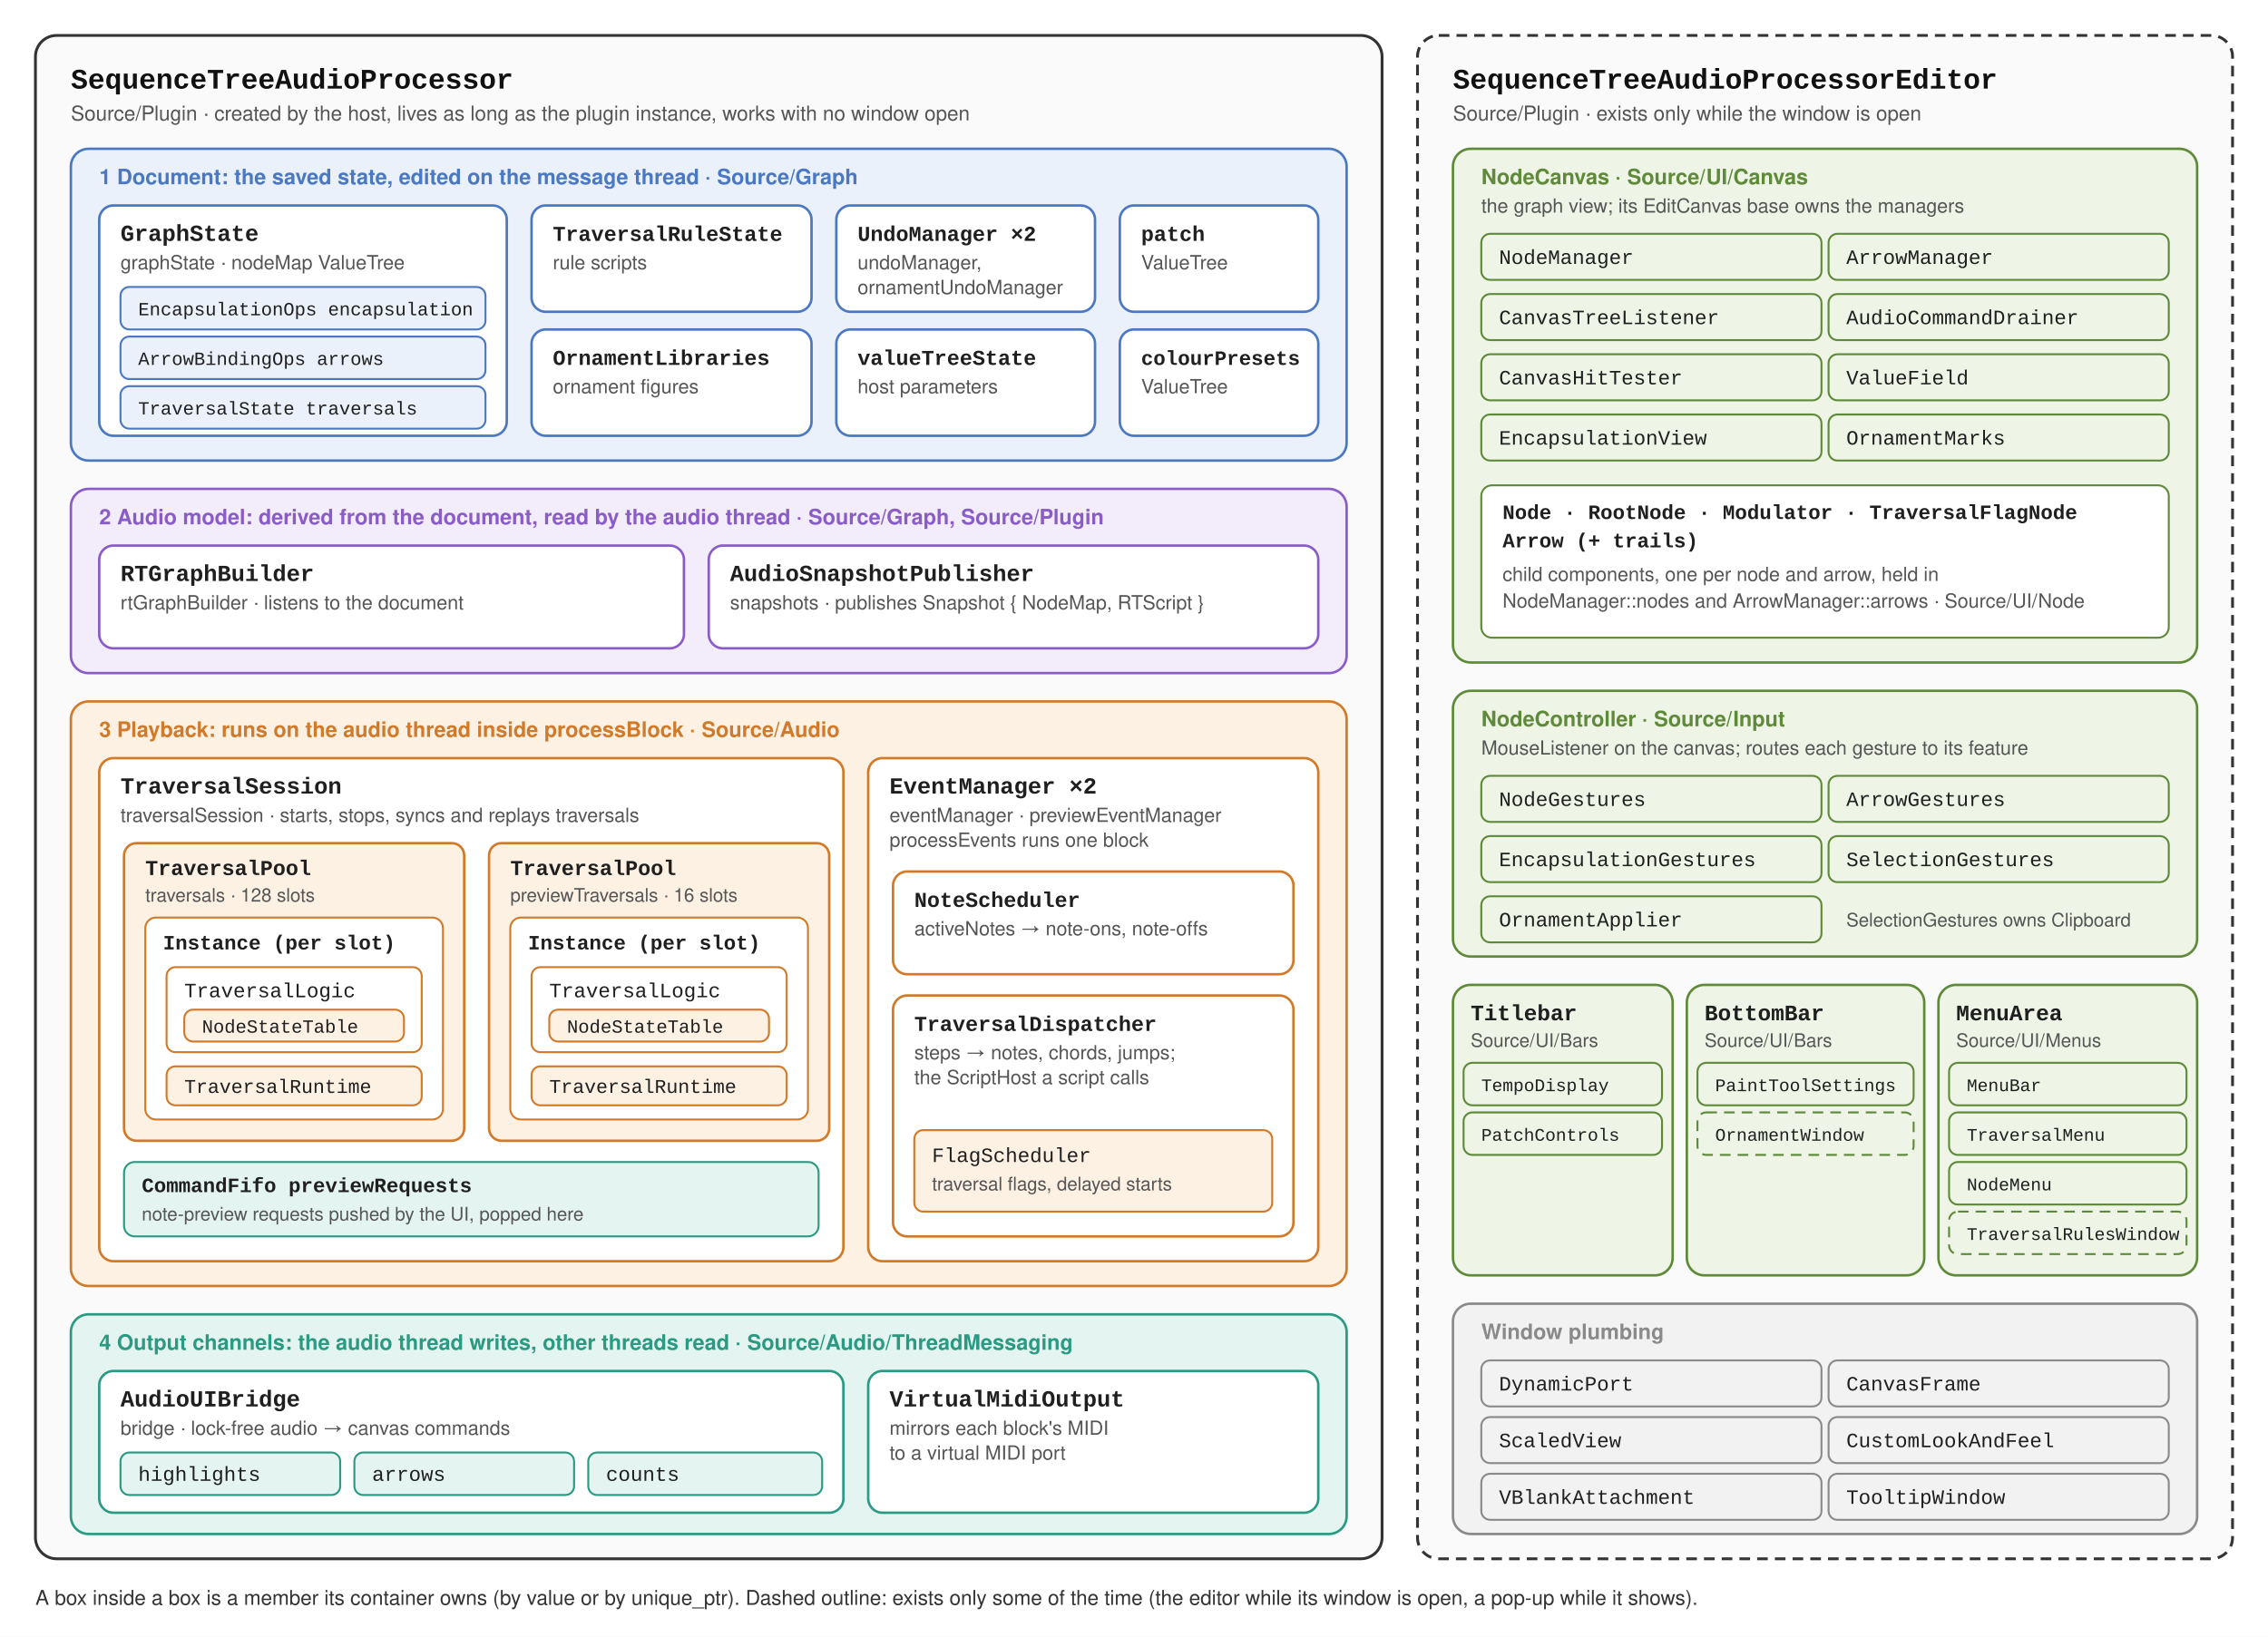
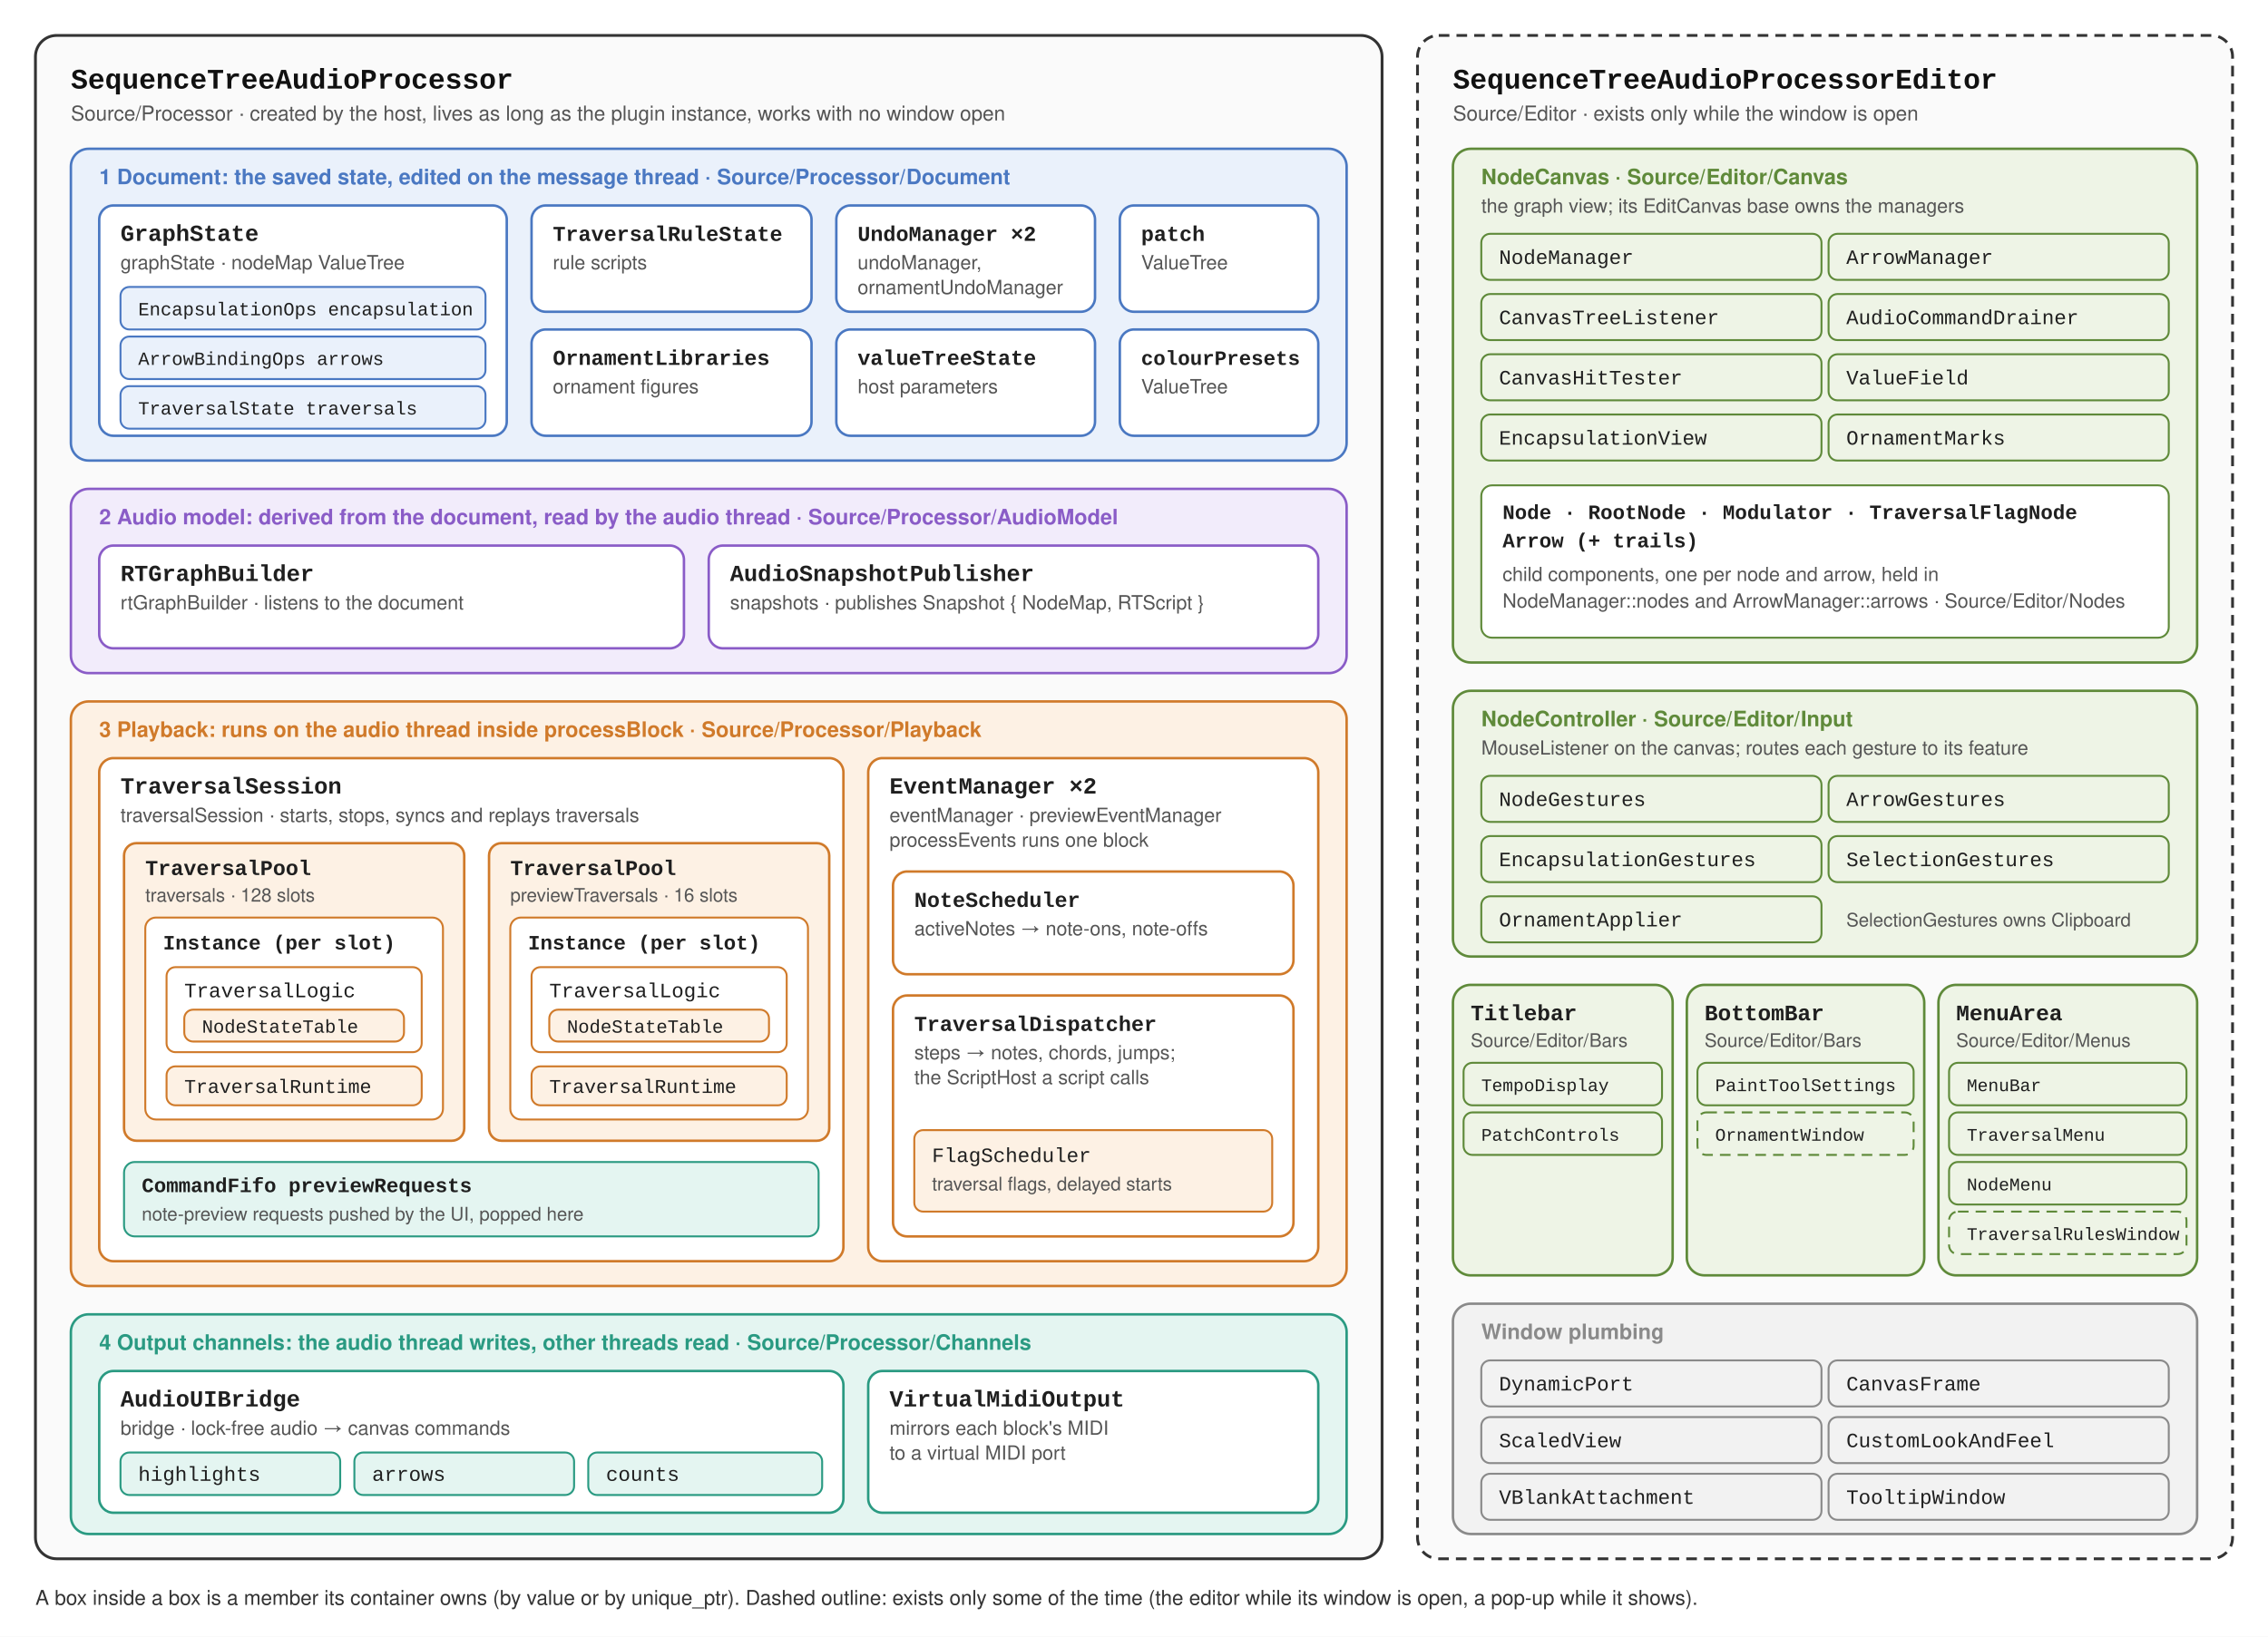
<svg xmlns="http://www.w3.org/2000/svg" viewBox="0 0 1280 924" width="1280" height="924">
  <defs>
    <marker id="head" viewBox="0 0 10 10" refX="9" refY="5" markerWidth="7" markerHeight="7" orient="auto-start-reverse">
      <path d="M0,0 L10,5 L0,10 z" fill="#4d4d4d" />
    </marker>
  </defs>
  <rect width="1280" height="924" fill="#ffffff" />
  <rect x="20" y="20" width="760" height="860" rx="12" fill="#fafafa" stroke="#333333" stroke-width="1.6" />
  <text x="40" y="50" font-family="SFMono-Regular, Menlo, Consolas, 'Liberation Mono', monospace" font-size="16" font-weight="700" fill="#111" text-anchor="start">SequenceTreeAudioProcessor</text>
-   <text x="40" y="68" font-family="-apple-system, 'Segoe UI', Helvetica, Arial, sans-serif" font-size="11.5" fill="#555" text-anchor="start">Source/Plugin · created by the host, lives as long as the plugin instance, works with no window open</text>
+   <text x="40" y="68" font-family="-apple-system, 'Segoe UI', Helvetica, Arial, sans-serif" font-size="11.5" fill="#555" text-anchor="start">Source/Processor · created by the host, lives as long as the plugin instance, works with no window open</text>
  <rect x="40" y="84" width="720" height="176" rx="10" fill="#eaf1fb" stroke="#4a78c2" stroke-width="1.4" />
-   <text x="56" y="104" font-family="-apple-system, 'Segoe UI', Helvetica, Arial, sans-serif" font-size="12" font-weight="700" fill="#4a78c2" text-anchor="start">1  Document: the saved state, edited on the message thread · Source/Graph</text>
+   <text x="56" y="104" font-family="-apple-system, 'Segoe UI', Helvetica, Arial, sans-serif" font-size="12" font-weight="700" fill="#4a78c2" text-anchor="start">1  Document: the saved state, edited on the message thread · Source/Processor/Document</text>
  <rect x="56" y="116" width="230" height="130" rx="8" fill="#ffffff" stroke="#4a78c2" stroke-width="1.4" />
  <text x="68" y="136" font-family="SFMono-Regular, Menlo, Consolas, 'Liberation Mono', monospace" font-size="13" font-weight="700" fill="#1f1f1f" text-anchor="start">GraphState</text>
  <text x="68" y="152" font-family="-apple-system, 'Segoe UI', Helvetica, Arial, sans-serif" font-size="11" fill="#555" text-anchor="start">graphState · nodeMap ValueTree</text>
  <rect x="68" y="162" width="206" height="24" rx="5" fill="#eaf1fb" stroke="#4a78c2" stroke-width="1.1" />
  <text x="78" y="178.0" font-family="SFMono-Regular, Menlo, Consolas, 'Liberation Mono', monospace" font-size="10.5" fill="#1f1f1f" text-anchor="start">EncapsulationOps encapsulation</text>
  <rect x="68" y="190" width="206" height="24" rx="5" fill="#eaf1fb" stroke="#4a78c2" stroke-width="1.1" />
  <text x="78" y="206.0" font-family="SFMono-Regular, Menlo, Consolas, 'Liberation Mono', monospace" font-size="10.5" fill="#1f1f1f" text-anchor="start">ArrowBindingOps arrows</text>
  <rect x="68" y="218" width="206" height="24" rx="5" fill="#eaf1fb" stroke="#4a78c2" stroke-width="1.1" />
  <text x="78" y="234.0" font-family="SFMono-Regular, Menlo, Consolas, 'Liberation Mono', monospace" font-size="10.5" fill="#1f1f1f" text-anchor="start">TraversalState traversals</text>
  <rect x="300" y="116" width="158" height="60" rx="8" fill="#ffffff" stroke="#4a78c2" stroke-width="1.4" />
  <text x="312" y="136" font-family="SFMono-Regular, Menlo, Consolas, 'Liberation Mono', monospace" font-size="12" font-weight="700" fill="#1f1f1f" text-anchor="start">TraversalRuleState</text>
  <text x="312" y="152" font-family="-apple-system, 'Segoe UI', Helvetica, Arial, sans-serif" font-size="11" fill="#555" text-anchor="start">rule scripts</text>
  <rect x="300" y="186" width="158" height="60" rx="8" fill="#ffffff" stroke="#4a78c2" stroke-width="1.4" />
  <text x="312" y="206" font-family="SFMono-Regular, Menlo, Consolas, 'Liberation Mono', monospace" font-size="12" font-weight="700" fill="#1f1f1f" text-anchor="start">OrnamentLibraries</text>
  <text x="312" y="222" font-family="-apple-system, 'Segoe UI', Helvetica, Arial, sans-serif" font-size="11" fill="#555" text-anchor="start">ornament figures</text>
  <rect x="472" y="116" width="146" height="60" rx="8" fill="#ffffff" stroke="#4a78c2" stroke-width="1.4" />
  <text x="484" y="136" font-family="SFMono-Regular, Menlo, Consolas, 'Liberation Mono', monospace" font-size="12" font-weight="700" fill="#1f1f1f" text-anchor="start">UndoManager ×2</text>
  <text x="484" y="152" font-family="-apple-system, 'Segoe UI', Helvetica, Arial, sans-serif" font-size="11" fill="#555" text-anchor="start">undoManager,</text>
  <text x="484" y="166" font-family="-apple-system, 'Segoe UI', Helvetica, Arial, sans-serif" font-size="11" fill="#555" text-anchor="start">ornamentUndoManager</text>
  <rect x="472" y="186" width="146" height="60" rx="8" fill="#ffffff" stroke="#4a78c2" stroke-width="1.4" />
  <text x="484" y="206" font-family="SFMono-Regular, Menlo, Consolas, 'Liberation Mono', monospace" font-size="12" font-weight="700" fill="#1f1f1f" text-anchor="start">valueTreeState</text>
  <text x="484" y="222" font-family="-apple-system, 'Segoe UI', Helvetica, Arial, sans-serif" font-size="11" fill="#555" text-anchor="start">host parameters</text>
  <rect x="632" y="116" width="112" height="60" rx="8" fill="#ffffff" stroke="#4a78c2" stroke-width="1.4" />
  <text x="644" y="136" font-family="SFMono-Regular, Menlo, Consolas, 'Liberation Mono', monospace" font-size="12" font-weight="700" fill="#1f1f1f" text-anchor="start">patch</text>
  <text x="644" y="152" font-family="-apple-system, 'Segoe UI', Helvetica, Arial, sans-serif" font-size="11" fill="#555" text-anchor="start">ValueTree</text>
  <rect x="632" y="186" width="112" height="60" rx="8" fill="#ffffff" stroke="#4a78c2" stroke-width="1.4" />
  <text x="644" y="206" font-family="SFMono-Regular, Menlo, Consolas, 'Liberation Mono', monospace" font-size="11.5" font-weight="700" fill="#1f1f1f" text-anchor="start">colourPresets</text>
  <text x="644" y="222" font-family="-apple-system, 'Segoe UI', Helvetica, Arial, sans-serif" font-size="11" fill="#555" text-anchor="start">ValueTree</text>
  <rect x="40" y="276" width="720" height="104" rx="10" fill="#f2ecfb" stroke="#8a5cc7" stroke-width="1.4" />
-   <text x="56" y="296" font-family="-apple-system, 'Segoe UI', Helvetica, Arial, sans-serif" font-size="12" font-weight="700" fill="#8a5cc7" text-anchor="start">2  Audio model: derived from the document, read by the audio thread · Source/Graph, Source/Plugin</text>
+   <text x="56" y="296" font-family="-apple-system, 'Segoe UI', Helvetica, Arial, sans-serif" font-size="12" font-weight="700" fill="#8a5cc7" text-anchor="start">2  Audio model: derived from the document, read by the audio thread · Source/Processor/AudioModel</text>
  <rect x="56" y="308" width="330" height="58" rx="8" fill="#ffffff" stroke="#8a5cc7" stroke-width="1.4" />
  <text x="68" y="328" font-family="SFMono-Regular, Menlo, Consolas, 'Liberation Mono', monospace" font-size="13" font-weight="700" fill="#1f1f1f" text-anchor="start">RTGraphBuilder</text>
  <text x="68" y="344" font-family="-apple-system, 'Segoe UI', Helvetica, Arial, sans-serif" font-size="11" fill="#555" text-anchor="start">rtGraphBuilder · listens to the document</text>
  <rect x="400" y="308" width="344" height="58" rx="8" fill="#ffffff" stroke="#8a5cc7" stroke-width="1.4" />
  <text x="412" y="328" font-family="SFMono-Regular, Menlo, Consolas, 'Liberation Mono', monospace" font-size="13" font-weight="700" fill="#1f1f1f" text-anchor="start">AudioSnapshotPublisher</text>
  <text x="412" y="344" font-family="-apple-system, 'Segoe UI', Helvetica, Arial, sans-serif" font-size="11" fill="#555" text-anchor="start">snapshots · publishes Snapshot { NodeMap, RTScript }</text>
  <rect x="40" y="396" width="720" height="330" rx="10" fill="#fdf1e4" stroke="#d07a2a" stroke-width="1.4" />
-   <text x="56" y="416" font-family="-apple-system, 'Segoe UI', Helvetica, Arial, sans-serif" font-size="12" font-weight="700" fill="#d07a2a" text-anchor="start">3  Playback: runs on the audio thread inside processBlock · Source/Audio</text>
+   <text x="56" y="416" font-family="-apple-system, 'Segoe UI', Helvetica, Arial, sans-serif" font-size="12" font-weight="700" fill="#d07a2a" text-anchor="start">3  Playback: runs on the audio thread inside processBlock · Source/Processor/Playback</text>
  <rect x="56" y="428" width="420" height="284" rx="8" fill="#ffffff" stroke="#d07a2a" stroke-width="1.4" />
  <text x="68" y="448" font-family="SFMono-Regular, Menlo, Consolas, 'Liberation Mono', monospace" font-size="13" font-weight="700" fill="#1f1f1f" text-anchor="start">TraversalSession</text>
  <text x="68" y="464" font-family="-apple-system, 'Segoe UI', Helvetica, Arial, sans-serif" font-size="11" fill="#555" text-anchor="start">traversalSession · starts, stops, syncs and replays traversals</text>
  <rect x="70" y="476" width="192" height="168" rx="7" fill="#fdf1e4" stroke="#d07a2a" stroke-width="1.4" />
  <text x="82" y="494" font-family="SFMono-Regular, Menlo, Consolas, 'Liberation Mono', monospace" font-size="12" font-weight="700" fill="#1f1f1f" text-anchor="start">TraversalPool</text>
  <text x="82" y="509" font-family="-apple-system, 'Segoe UI', Helvetica, Arial, sans-serif" font-size="10.5" fill="#555" text-anchor="start">traversals · 128 slots</text>
  <rect x="82" y="518" width="168" height="114" rx="6" fill="#ffffff" stroke="#d07a2a" stroke-width="1.1" />
  <text x="92" y="536" font-family="SFMono-Regular, Menlo, Consolas, 'Liberation Mono', monospace" font-size="11.5" font-weight="700" fill="#1f1f1f" text-anchor="start">Instance (per slot)</text>
  <rect x="94" y="546" width="144" height="48" rx="5" fill="#ffffff" stroke="#d07a2a" stroke-width="1.1" />
  <text x="104" y="563" font-family="SFMono-Regular, Menlo, Consolas, 'Liberation Mono', monospace" font-size="11.5" fill="#1f1f1f" text-anchor="start">TraversalLogic</text>
  <rect x="104" y="570" width="124" height="18" rx="5" fill="#fdf1e4" stroke="#d07a2a" stroke-width="1.1" />
  <text x="114" y="583.0" font-family="SFMono-Regular, Menlo, Consolas, 'Liberation Mono', monospace" font-size="10.5" fill="#1f1f1f" text-anchor="start">NodeStateTable</text>
  <rect x="94" y="602" width="144" height="22" rx="5" fill="#fdf1e4" stroke="#d07a2a" stroke-width="1.1" />
  <text x="104" y="617.0" font-family="SFMono-Regular, Menlo, Consolas, 'Liberation Mono', monospace" font-size="11" fill="#1f1f1f" text-anchor="start">TraversalRuntime</text>
  <rect x="276" y="476" width="192" height="168" rx="7" fill="#fdf1e4" stroke="#d07a2a" stroke-width="1.4" />
  <text x="288" y="494" font-family="SFMono-Regular, Menlo, Consolas, 'Liberation Mono', monospace" font-size="12" font-weight="700" fill="#1f1f1f" text-anchor="start">TraversalPool</text>
  <text x="288" y="509" font-family="-apple-system, 'Segoe UI', Helvetica, Arial, sans-serif" font-size="10.5" fill="#555" text-anchor="start">previewTraversals · 16 slots</text>
  <rect x="288" y="518" width="168" height="114" rx="6" fill="#ffffff" stroke="#d07a2a" stroke-width="1.1" />
  <text x="298" y="536" font-family="SFMono-Regular, Menlo, Consolas, 'Liberation Mono', monospace" font-size="11.5" font-weight="700" fill="#1f1f1f" text-anchor="start">Instance (per slot)</text>
  <rect x="300" y="546" width="144" height="48" rx="5" fill="#ffffff" stroke="#d07a2a" stroke-width="1.1" />
  <text x="310" y="563" font-family="SFMono-Regular, Menlo, Consolas, 'Liberation Mono', monospace" font-size="11.5" fill="#1f1f1f" text-anchor="start">TraversalLogic</text>
  <rect x="310" y="570" width="124" height="18" rx="5" fill="#fdf1e4" stroke="#d07a2a" stroke-width="1.1" />
  <text x="320" y="583.0" font-family="SFMono-Regular, Menlo, Consolas, 'Liberation Mono', monospace" font-size="10.5" fill="#1f1f1f" text-anchor="start">NodeStateTable</text>
  <rect x="300" y="602" width="144" height="22" rx="5" fill="#fdf1e4" stroke="#d07a2a" stroke-width="1.1" />
  <text x="310" y="617.0" font-family="SFMono-Regular, Menlo, Consolas, 'Liberation Mono', monospace" font-size="11" fill="#1f1f1f" text-anchor="start">TraversalRuntime</text>
  <rect x="70" y="656" width="392" height="42" rx="6" fill="#e4f5f1" stroke="#2a9a82" stroke-width="1.1" />
  <text x="80" y="673" font-family="SFMono-Regular, Menlo, Consolas, 'Liberation Mono', monospace" font-size="11.5" font-weight="700" fill="#1f1f1f" text-anchor="start">CommandFifo previewRequests</text>
  <text x="80" y="689" font-family="-apple-system, 'Segoe UI', Helvetica, Arial, sans-serif" font-size="10.5" fill="#555" text-anchor="start">note-preview requests pushed by the UI, popped here</text>
  <rect x="490" y="428" width="254" height="284" rx="8" fill="#ffffff" stroke="#d07a2a" stroke-width="1.4" />
  <text x="502" y="448" font-family="SFMono-Regular, Menlo, Consolas, 'Liberation Mono', monospace" font-size="13" font-weight="700" fill="#1f1f1f" text-anchor="start">EventManager ×2</text>
  <text x="502" y="464" font-family="-apple-system, 'Segoe UI', Helvetica, Arial, sans-serif" font-size="11" fill="#555" text-anchor="start">eventManager · previewEventManager</text>
  <text x="502" y="478" font-family="-apple-system, 'Segoe UI', Helvetica, Arial, sans-serif" font-size="11" fill="#555" text-anchor="start">processEvents runs one block</text>
  <rect x="504" y="492" width="226" height="58" rx="8" fill="#ffffff" stroke="#d07a2a" stroke-width="1.4" />
  <text x="516" y="512" font-family="SFMono-Regular, Menlo, Consolas, 'Liberation Mono', monospace" font-size="12" font-weight="700" fill="#1f1f1f" text-anchor="start">NoteScheduler</text>
  <text x="516" y="528" font-family="-apple-system, 'Segoe UI', Helvetica, Arial, sans-serif" font-size="11" fill="#555" text-anchor="start">activeNotes → note-ons, note-offs</text>
  <rect x="504" y="562" width="226" height="136" rx="8" fill="#ffffff" stroke="#d07a2a" stroke-width="1.4" />
  <text x="516" y="582" font-family="SFMono-Regular, Menlo, Consolas, 'Liberation Mono', monospace" font-size="12" font-weight="700" fill="#1f1f1f" text-anchor="start">TraversalDispatcher</text>
  <text x="516" y="598" font-family="-apple-system, 'Segoe UI', Helvetica, Arial, sans-serif" font-size="11" fill="#555" text-anchor="start">steps → notes, chords, jumps;</text>
  <text x="516" y="612" font-family="-apple-system, 'Segoe UI', Helvetica, Arial, sans-serif" font-size="11" fill="#555" text-anchor="start">the ScriptHost a script calls</text>
  <rect x="516" y="638" width="202" height="46" rx="5" fill="#fdf1e4" stroke="#d07a2a" stroke-width="1.1" />
  <text x="526" y="656" font-family="SFMono-Regular, Menlo, Consolas, 'Liberation Mono', monospace" font-size="11.5" fill="#1f1f1f" text-anchor="start">FlagScheduler</text>
  <text x="526" y="672" font-family="-apple-system, 'Segoe UI', Helvetica, Arial, sans-serif" font-size="10.5" fill="#555" text-anchor="start">traversal flags, delayed starts</text>
  <rect x="40" y="742" width="720" height="124" rx="10" fill="#e4f5f1" stroke="#2a9a82" stroke-width="1.4" />
-   <text x="56" y="762" font-family="-apple-system, 'Segoe UI', Helvetica, Arial, sans-serif" font-size="12" font-weight="700" fill="#2a9a82" text-anchor="start">4  Output channels: the audio thread writes, other threads read · Source/Audio/ThreadMessaging</text>
+   <text x="56" y="762" font-family="-apple-system, 'Segoe UI', Helvetica, Arial, sans-serif" font-size="12" font-weight="700" fill="#2a9a82" text-anchor="start">4  Output channels: the audio thread writes, other threads read · Source/Processor/Channels</text>
  <rect x="56" y="774" width="420" height="80" rx="8" fill="#ffffff" stroke="#2a9a82" stroke-width="1.4" />
  <text x="68" y="794" font-family="SFMono-Regular, Menlo, Consolas, 'Liberation Mono', monospace" font-size="13" font-weight="700" fill="#1f1f1f" text-anchor="start">AudioUIBridge</text>
  <text x="68" y="810" font-family="-apple-system, 'Segoe UI', Helvetica, Arial, sans-serif" font-size="11" fill="#555" text-anchor="start">bridge · lock-free audio → canvas commands</text>
  <rect x="68" y="820" width="124" height="24" rx="5" fill="#e4f5f1" stroke="#2a9a82" stroke-width="1.1" />
  <text x="78" y="836.0" font-family="SFMono-Regular, Menlo, Consolas, 'Liberation Mono', monospace" font-size="11.5" fill="#1f1f1f" text-anchor="start">highlights</text>
  <rect x="200" y="820" width="124" height="24" rx="5" fill="#e4f5f1" stroke="#2a9a82" stroke-width="1.1" />
  <text x="210" y="836.0" font-family="SFMono-Regular, Menlo, Consolas, 'Liberation Mono', monospace" font-size="11.5" fill="#1f1f1f" text-anchor="start">arrows</text>
  <rect x="332" y="820" width="132" height="24" rx="5" fill="#e4f5f1" stroke="#2a9a82" stroke-width="1.1" />
  <text x="342" y="836.0" font-family="SFMono-Regular, Menlo, Consolas, 'Liberation Mono', monospace" font-size="11.5" fill="#1f1f1f" text-anchor="start">counts</text>
  <rect x="490" y="774" width="254" height="80" rx="8" fill="#ffffff" stroke="#2a9a82" stroke-width="1.4" />
  <text x="502" y="794" font-family="SFMono-Regular, Menlo, Consolas, 'Liberation Mono', monospace" font-size="13" font-weight="700" fill="#1f1f1f" text-anchor="start">VirtualMidiOutput</text>
  <text x="502" y="810" font-family="-apple-system, 'Segoe UI', Helvetica, Arial, sans-serif" font-size="11" fill="#555" text-anchor="start">mirrors each block's MIDI</text>
  <text x="502" y="824" font-family="-apple-system, 'Segoe UI', Helvetica, Arial, sans-serif" font-size="11" fill="#555" text-anchor="start">to a virtual MIDI port</text>
  <rect x="800" y="20" width="460" height="860" rx="12" fill="#fafafa" stroke="#333333" stroke-width="1.6" stroke-dasharray="6 4" />
  <text x="820" y="50" font-family="SFMono-Regular, Menlo, Consolas, 'Liberation Mono', monospace" font-size="16" font-weight="700" fill="#111" text-anchor="start">SequenceTreeAudioProcessorEditor</text>
-   <text x="820" y="68" font-family="-apple-system, 'Segoe UI', Helvetica, Arial, sans-serif" font-size="11.5" fill="#555" text-anchor="start">Source/Plugin · exists only while the window is open</text>
+   <text x="820" y="68" font-family="-apple-system, 'Segoe UI', Helvetica, Arial, sans-serif" font-size="11.5" fill="#555" text-anchor="start">Source/Editor · exists only while the window is open</text>
  <rect x="820" y="84" width="420" height="290" rx="10" fill="#eef4e6" stroke="#5f8a3a" stroke-width="1.4" />
-   <text x="836" y="104" font-family="-apple-system, 'Segoe UI', Helvetica, Arial, sans-serif" font-size="12" font-weight="700" fill="#5f8a3a" text-anchor="start">NodeCanvas · Source/UI/Canvas</text>
+   <text x="836" y="104" font-family="-apple-system, 'Segoe UI', Helvetica, Arial, sans-serif" font-size="12" font-weight="700" fill="#5f8a3a" text-anchor="start">NodeCanvas · Source/Editor/Canvas</text>
  <text x="836" y="120" font-family="-apple-system, 'Segoe UI', Helvetica, Arial, sans-serif" font-size="11" fill="#555" text-anchor="start">the graph view; its EditCanvas base owns the managers</text>
  <rect x="836" y="132" width="192" height="26" rx="5" fill="#eef4e6" stroke="#5f8a3a" stroke-width="1.1" />
  <text x="846" y="149.0" font-family="SFMono-Regular, Menlo, Consolas, 'Liberation Mono', monospace" font-size="11.5" fill="#1f1f1f" text-anchor="start">NodeManager</text>
  <rect x="1032" y="132" width="192" height="26" rx="5" fill="#eef4e6" stroke="#5f8a3a" stroke-width="1.1" />
  <text x="1042" y="149.0" font-family="SFMono-Regular, Menlo, Consolas, 'Liberation Mono', monospace" font-size="11.5" fill="#1f1f1f" text-anchor="start">ArrowManager</text>
  <rect x="836" y="166" width="192" height="26" rx="5" fill="#eef4e6" stroke="#5f8a3a" stroke-width="1.1" />
  <text x="846" y="183.0" font-family="SFMono-Regular, Menlo, Consolas, 'Liberation Mono', monospace" font-size="11.5" fill="#1f1f1f" text-anchor="start">CanvasTreeListener</text>
  <rect x="1032" y="166" width="192" height="26" rx="5" fill="#eef4e6" stroke="#5f8a3a" stroke-width="1.1" />
  <text x="1042" y="183.0" font-family="SFMono-Regular, Menlo, Consolas, 'Liberation Mono', monospace" font-size="11.5" fill="#1f1f1f" text-anchor="start">AudioCommandDrainer</text>
  <rect x="836" y="200" width="192" height="26" rx="5" fill="#eef4e6" stroke="#5f8a3a" stroke-width="1.1" />
  <text x="846" y="217.0" font-family="SFMono-Regular, Menlo, Consolas, 'Liberation Mono', monospace" font-size="11.5" fill="#1f1f1f" text-anchor="start">CanvasHitTester</text>
  <rect x="1032" y="200" width="192" height="26" rx="5" fill="#eef4e6" stroke="#5f8a3a" stroke-width="1.1" />
  <text x="1042" y="217.0" font-family="SFMono-Regular, Menlo, Consolas, 'Liberation Mono', monospace" font-size="11.5" fill="#1f1f1f" text-anchor="start">ValueField</text>
  <rect x="836" y="234" width="192" height="26" rx="5" fill="#eef4e6" stroke="#5f8a3a" stroke-width="1.1" />
  <text x="846" y="251.0" font-family="SFMono-Regular, Menlo, Consolas, 'Liberation Mono', monospace" font-size="11.5" fill="#1f1f1f" text-anchor="start">EncapsulationView</text>
  <rect x="1032" y="234" width="192" height="26" rx="5" fill="#eef4e6" stroke="#5f8a3a" stroke-width="1.1" />
  <text x="1042" y="251.0" font-family="SFMono-Regular, Menlo, Consolas, 'Liberation Mono', monospace" font-size="11.5" fill="#1f1f1f" text-anchor="start">OrnamentMarks</text>
  <rect x="836" y="274" width="388" height="86" rx="6" fill="#ffffff" stroke="#5f8a3a" stroke-width="1.1" />
  <text x="848" y="293" font-family="SFMono-Regular, Menlo, Consolas, 'Liberation Mono', monospace" font-size="11.5" font-weight="700" fill="#1f1f1f" text-anchor="start">Node · RootNode · Modulator · TraversalFlagNode</text>
  <text x="848" y="309" font-family="SFMono-Regular, Menlo, Consolas, 'Liberation Mono', monospace" font-size="11.5" font-weight="700" fill="#1f1f1f" text-anchor="start">Arrow (+ trails)</text>
  <text x="848" y="328" font-family="-apple-system, 'Segoe UI', Helvetica, Arial, sans-serif" font-size="11" fill="#555" text-anchor="start">child components, one per node and arrow, held in</text>
-   <text x="848" y="343" font-family="-apple-system, 'Segoe UI', Helvetica, Arial, sans-serif" font-size="11" fill="#555" text-anchor="start">NodeManager::nodes and ArrowManager::arrows · Source/UI/Node</text>
+   <text x="848" y="343" font-family="-apple-system, 'Segoe UI', Helvetica, Arial, sans-serif" font-size="11" fill="#555" text-anchor="start">NodeManager::nodes and ArrowManager::arrows · Source/Editor/Nodes</text>
  <rect x="820" y="390" width="420" height="150" rx="10" fill="#eef4e6" stroke="#5f8a3a" stroke-width="1.4" />
-   <text x="836" y="410" font-family="-apple-system, 'Segoe UI', Helvetica, Arial, sans-serif" font-size="12" font-weight="700" fill="#5f8a3a" text-anchor="start">NodeController · Source/Input</text>
+   <text x="836" y="410" font-family="-apple-system, 'Segoe UI', Helvetica, Arial, sans-serif" font-size="12" font-weight="700" fill="#5f8a3a" text-anchor="start">NodeController · Source/Editor/Input</text>
  <text x="836" y="426" font-family="-apple-system, 'Segoe UI', Helvetica, Arial, sans-serif" font-size="11" fill="#555" text-anchor="start">MouseListener on the canvas; routes each gesture to its feature</text>
  <rect x="836" y="438" width="192" height="26" rx="5" fill="#eef4e6" stroke="#5f8a3a" stroke-width="1.1" />
  <text x="846" y="455.0" font-family="SFMono-Regular, Menlo, Consolas, 'Liberation Mono', monospace" font-size="11.5" fill="#1f1f1f" text-anchor="start">NodeGestures</text>
  <rect x="1032" y="438" width="192" height="26" rx="5" fill="#eef4e6" stroke="#5f8a3a" stroke-width="1.1" />
  <text x="1042" y="455.0" font-family="SFMono-Regular, Menlo, Consolas, 'Liberation Mono', monospace" font-size="11.5" fill="#1f1f1f" text-anchor="start">ArrowGestures</text>
  <rect x="836" y="472" width="192" height="26" rx="5" fill="#eef4e6" stroke="#5f8a3a" stroke-width="1.1" />
  <text x="846" y="489.0" font-family="SFMono-Regular, Menlo, Consolas, 'Liberation Mono', monospace" font-size="11.5" fill="#1f1f1f" text-anchor="start">EncapsulationGestures</text>
  <rect x="1032" y="472" width="192" height="26" rx="5" fill="#eef4e6" stroke="#5f8a3a" stroke-width="1.1" />
  <text x="1042" y="489.0" font-family="SFMono-Regular, Menlo, Consolas, 'Liberation Mono', monospace" font-size="11.5" fill="#1f1f1f" text-anchor="start">SelectionGestures</text>
  <rect x="836" y="506" width="192" height="26" rx="5" fill="#eef4e6" stroke="#5f8a3a" stroke-width="1.1" />
  <text x="846" y="523.0" font-family="SFMono-Regular, Menlo, Consolas, 'Liberation Mono', monospace" font-size="11.5" fill="#1f1f1f" text-anchor="start">OrnamentApplier</text>
  <text x="1042" y="523" font-family="-apple-system, 'Segoe UI', Helvetica, Arial, sans-serif" font-size="10.5" fill="#555" text-anchor="start">SelectionGestures owns Clipboard</text>
  <rect x="820" y="556" width="124" height="164" rx="10" fill="#eef4e6" stroke="#5f8a3a" stroke-width="1.4" />
  <text x="830" y="576" font-family="SFMono-Regular, Menlo, Consolas, 'Liberation Mono', monospace" font-size="12.5" font-weight="700" fill="#1f1f1f" text-anchor="start">Titlebar</text>
-   <text x="830" y="591" font-family="-apple-system, 'Segoe UI', Helvetica, Arial, sans-serif" font-size="10.5" fill="#555" text-anchor="start">Source/UI/Bars</text>
+   <text x="830" y="591" font-family="-apple-system, 'Segoe UI', Helvetica, Arial, sans-serif" font-size="10.5" fill="#555" text-anchor="start">Source/Editor/Bars</text>
  <rect x="826" y="600" width="112" height="24" rx="5" fill="#eef4e6" stroke="#5f8a3a" stroke-width="1.1" />
  <text x="836" y="616.0" font-family="SFMono-Regular, Menlo, Consolas, 'Liberation Mono', monospace" font-size="10" fill="#1f1f1f" text-anchor="start">TempoDisplay</text>
  <rect x="826" y="628" width="112" height="24" rx="5" fill="#eef4e6" stroke="#5f8a3a" stroke-width="1.1" />
  <text x="836" y="644.0" font-family="SFMono-Regular, Menlo, Consolas, 'Liberation Mono', monospace" font-size="10" fill="#1f1f1f" text-anchor="start">PatchControls</text>
  <rect x="952" y="556" width="134" height="164" rx="10" fill="#eef4e6" stroke="#5f8a3a" stroke-width="1.4" />
  <text x="962" y="576" font-family="SFMono-Regular, Menlo, Consolas, 'Liberation Mono', monospace" font-size="12.5" font-weight="700" fill="#1f1f1f" text-anchor="start">BottomBar</text>
-   <text x="962" y="591" font-family="-apple-system, 'Segoe UI', Helvetica, Arial, sans-serif" font-size="10.5" fill="#555" text-anchor="start">Source/UI/Bars</text>
+   <text x="962" y="591" font-family="-apple-system, 'Segoe UI', Helvetica, Arial, sans-serif" font-size="10.5" fill="#555" text-anchor="start">Source/Editor/Bars</text>
  <rect x="958" y="600" width="122" height="24" rx="5" fill="#eef4e6" stroke="#5f8a3a" stroke-width="1.1" />
  <text x="968" y="616.0" font-family="SFMono-Regular, Menlo, Consolas, 'Liberation Mono', monospace" font-size="10" fill="#1f1f1f" text-anchor="start">PaintToolSettings</text>
  <rect x="958" y="628" width="122" height="24" rx="5" fill="#eef4e6" stroke="#5f8a3a" stroke-width="1.1" stroke-dasharray="6 4" />
  <text x="968" y="644.0" font-family="SFMono-Regular, Menlo, Consolas, 'Liberation Mono', monospace" font-size="10" fill="#1f1f1f" text-anchor="start">OrnamentWindow</text>
  <rect x="1094" y="556" width="146" height="164" rx="10" fill="#eef4e6" stroke="#5f8a3a" stroke-width="1.4" />
  <text x="1104" y="576" font-family="SFMono-Regular, Menlo, Consolas, 'Liberation Mono', monospace" font-size="12.5" font-weight="700" fill="#1f1f1f" text-anchor="start">MenuArea</text>
-   <text x="1104" y="591" font-family="-apple-system, 'Segoe UI', Helvetica, Arial, sans-serif" font-size="10.5" fill="#555" text-anchor="start">Source/UI/Menus</text>
+   <text x="1104" y="591" font-family="-apple-system, 'Segoe UI', Helvetica, Arial, sans-serif" font-size="10.5" fill="#555" text-anchor="start">Source/Editor/Menus</text>
  <rect x="1100" y="600" width="134" height="24" rx="5" fill="#eef4e6" stroke="#5f8a3a" stroke-width="1.1" />
  <text x="1110" y="616.0" font-family="SFMono-Regular, Menlo, Consolas, 'Liberation Mono', monospace" font-size="10" fill="#1f1f1f" text-anchor="start">MenuBar</text>
  <rect x="1100" y="628" width="134" height="24" rx="5" fill="#eef4e6" stroke="#5f8a3a" stroke-width="1.1" />
  <text x="1110" y="644.0" font-family="SFMono-Regular, Menlo, Consolas, 'Liberation Mono', monospace" font-size="10" fill="#1f1f1f" text-anchor="start">TraversalMenu</text>
  <rect x="1100" y="656" width="134" height="24" rx="5" fill="#eef4e6" stroke="#5f8a3a" stroke-width="1.1" />
  <text x="1110" y="672.0" font-family="SFMono-Regular, Menlo, Consolas, 'Liberation Mono', monospace" font-size="10" fill="#1f1f1f" text-anchor="start">NodeMenu</text>
  <rect x="1100" y="684" width="134" height="24" rx="5" fill="#eef4e6" stroke="#5f8a3a" stroke-width="1.1" stroke-dasharray="6 4" />
  <text x="1110" y="700.0" font-family="SFMono-Regular, Menlo, Consolas, 'Liberation Mono', monospace" font-size="10" fill="#1f1f1f" text-anchor="start">TraversalRulesWindow</text>
  <rect x="820" y="736" width="420" height="130" rx="10" fill="#f2f2f2" stroke="#8a8a8a" stroke-width="1.4" />
  <text x="836" y="756" font-family="-apple-system, 'Segoe UI', Helvetica, Arial, sans-serif" font-size="12" font-weight="700" fill="#8a8a8a" text-anchor="start">Window plumbing</text>
  <rect x="836" y="768" width="192" height="26" rx="5" fill="#f2f2f2" stroke="#8a8a8a" stroke-width="1.1" />
  <text x="846" y="785.0" font-family="SFMono-Regular, Menlo, Consolas, 'Liberation Mono', monospace" font-size="11.5" fill="#1f1f1f" text-anchor="start">DynamicPort</text>
  <rect x="1032" y="768" width="192" height="26" rx="5" fill="#f2f2f2" stroke="#8a8a8a" stroke-width="1.1" />
  <text x="1042" y="785.0" font-family="SFMono-Regular, Menlo, Consolas, 'Liberation Mono', monospace" font-size="11.5" fill="#1f1f1f" text-anchor="start">CanvasFrame</text>
  <rect x="836" y="800" width="192" height="26" rx="5" fill="#f2f2f2" stroke="#8a8a8a" stroke-width="1.1" />
  <text x="846" y="817.0" font-family="SFMono-Regular, Menlo, Consolas, 'Liberation Mono', monospace" font-size="11.5" fill="#1f1f1f" text-anchor="start">ScaledView</text>
  <rect x="1032" y="800" width="192" height="26" rx="5" fill="#f2f2f2" stroke="#8a8a8a" stroke-width="1.1" />
  <text x="1042" y="817.0" font-family="SFMono-Regular, Menlo, Consolas, 'Liberation Mono', monospace" font-size="11.5" fill="#1f1f1f" text-anchor="start">CustomLookAndFeel</text>
  <rect x="836" y="832" width="192" height="26" rx="5" fill="#f2f2f2" stroke="#8a8a8a" stroke-width="1.1" />
  <text x="846" y="849.0" font-family="SFMono-Regular, Menlo, Consolas, 'Liberation Mono', monospace" font-size="11.5" fill="#1f1f1f" text-anchor="start">VBlankAttachment</text>
  <rect x="1032" y="832" width="192" height="26" rx="5" fill="#f2f2f2" stroke="#8a8a8a" stroke-width="1.1" />
  <text x="1042" y="849.0" font-family="SFMono-Regular, Menlo, Consolas, 'Liberation Mono', monospace" font-size="11.5" fill="#1f1f1f" text-anchor="start">TooltipWindow</text>
  <text x="20" y="906" font-family="-apple-system, 'Segoe UI', Helvetica, Arial, sans-serif" font-size="11.5" fill="#333" text-anchor="start">A box inside a box is a member its container owns (by value or by unique_ptr). Dashed outline: exists only some of the time (the editor while its window is open, a pop-up while it shows).</text>
</svg>
